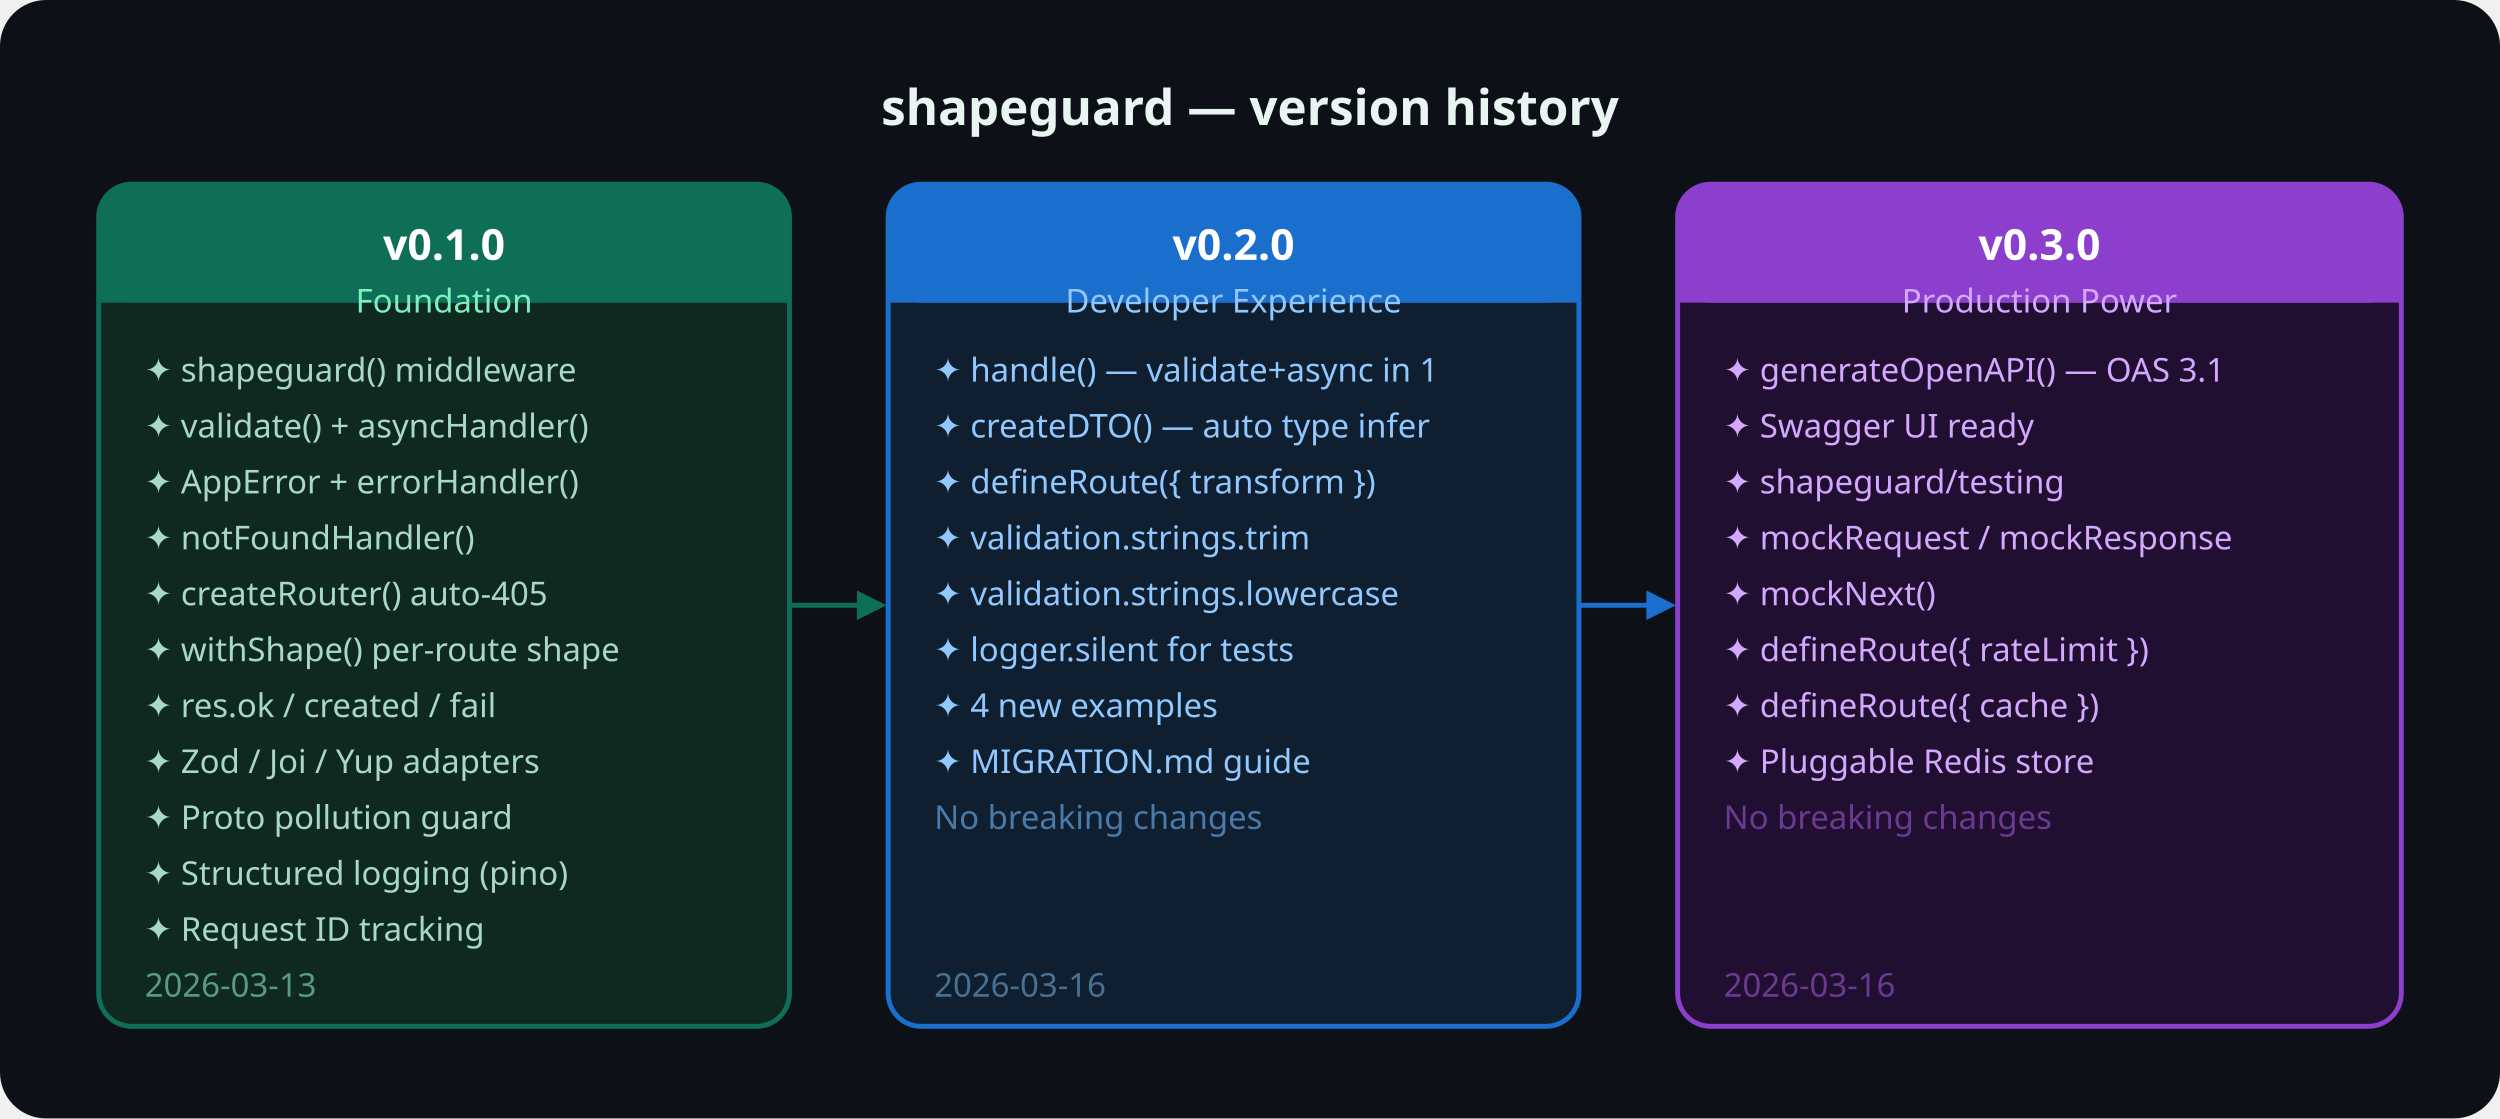
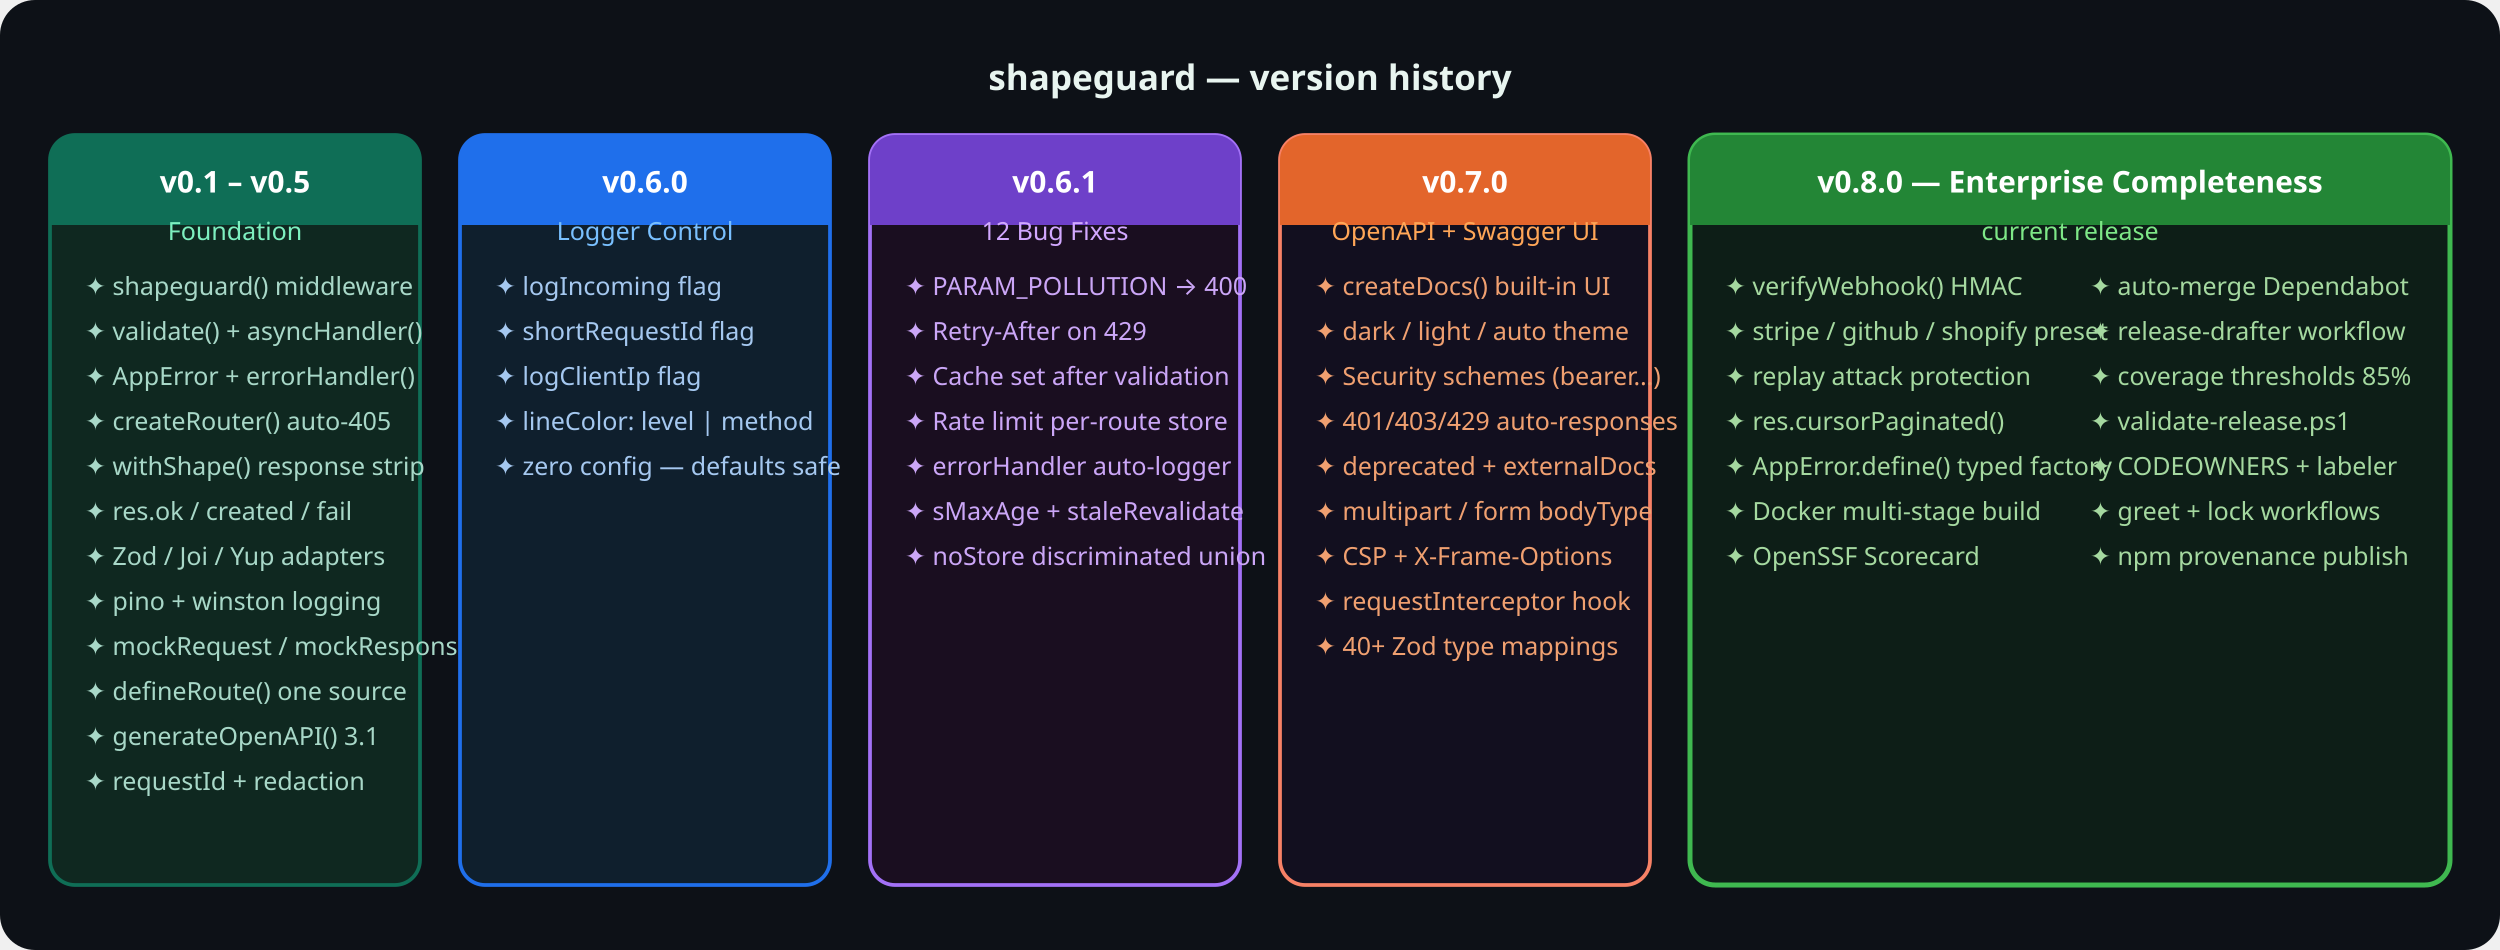
- <svg xmlns="http://www.w3.org/2000/svg" width="760" height="340" viewBox="0 0 760 340" font-family="'Segoe UI', system-ui, sans-serif">
-   <rect width="760" height="340" rx="14" fill="#0D1117" />
-   <text x="380" y="38" text-anchor="middle" font-size="15" font-weight="700" fill="#E8F5F0">shapeguard — version history</text>
-   <rect x="30" y="56" width="210" height="256" rx="10" fill="#0F2820" stroke="#0F6E56" stroke-width="1.5" />
-   <rect x="30" y="56" width="210" height="36" rx="10" fill="#0F6E56" />
-   <rect x="30" y="78" width="210" height="14" fill="#0F6E56" />
-   <text x="135" y="79" text-anchor="middle" font-size="13" font-weight="700" fill="#FFF">v0.1.0</text>
-   <text x="135" y="95" text-anchor="middle" font-size="10" fill="#7DF0C0">Foundation</text>
-   <text x="44" y="116" font-size="10" fill="#A8D8C8">✦ shapeguard() middleware</text>
-   <text x="44" y="133" font-size="10" fill="#A8D8C8">✦ validate() + asyncHandler()</text>
-   <text x="44" y="150" font-size="10" fill="#A8D8C8">✦ AppError + errorHandler()</text>
-   <text x="44" y="167" font-size="10" fill="#A8D8C8">✦ notFoundHandler()</text>
-   <text x="44" y="184" font-size="10" fill="#A8D8C8">✦ createRouter() auto-405</text>
-   <text x="44" y="201" font-size="10" fill="#A8D8C8">✦ withShape() per-route shape</text>
-   <text x="44" y="218" font-size="10" fill="#A8D8C8">✦ res.ok / created / fail</text>
-   <text x="44" y="235" font-size="10" fill="#A8D8C8">✦ Zod / Joi / Yup adapters</text>
-   <text x="44" y="252" font-size="10" fill="#A8D8C8">✦ Proto pollution guard</text>
-   <text x="44" y="269" font-size="10" fill="#A8D8C8">✦ Structured logging (pino)</text>
-   <text x="44" y="286" font-size="10" fill="#A8D8C8">✦ Request ID tracking</text>
-   <text x="44" y="303" font-size="10" fill="#5A9A80">2026-03-13</text>
-   <rect x="270" y="56" width="210" height="256" rx="10" fill="#0F1F30" stroke="#1A6ECC" stroke-width="1.5" />
-   <rect x="270" y="56" width="210" height="36" rx="10" fill="#1A6ECC" />
-   <rect x="270" y="78" width="210" height="14" fill="#1A6ECC" />
-   <text x="375" y="79" text-anchor="middle" font-size="13" font-weight="700" fill="#FFF">v0.2.0</text>
-   <text x="375" y="95" text-anchor="middle" font-size="10" fill="#90C8FF">Developer Experience</text>
-   <text x="284" y="116" font-size="10" fill="#90C8FF">✦ handle() — validate+async in 1</text>
-   <text x="284" y="133" font-size="10" fill="#90C8FF">✦ createDTO() — auto type infer</text>
-   <text x="284" y="150" font-size="10" fill="#90C8FF">✦ defineRoute({ transform })</text>
-   <text x="284" y="167" font-size="10" fill="#90C8FF">✦ validation.strings.trim</text>
-   <text x="284" y="184" font-size="10" fill="#90C8FF">✦ validation.strings.lowercase</text>
-   <text x="284" y="201" font-size="10" fill="#90C8FF">✦ logger.silent for tests</text>
-   <text x="284" y="218" font-size="10" fill="#90C8FF">✦ 4 new examples</text>
-   <text x="284" y="235" font-size="10" fill="#90C8FF">✦ MIGRATION.md guide</text>
-   <text x="284" y="252" font-size="10" fill="#4A7AA8">No breaking changes</text>
-   <text x="284" y="303" font-size="10" fill="#4A7090">2026-03-16</text>
-   <rect x="510" y="56" width="220" height="256" rx="10" fill="#200F30" stroke="#8B3FCC" stroke-width="1.5" />
-   <rect x="510" y="56" width="220" height="36" rx="10" fill="#8B3FCC" />
-   <rect x="510" y="78" width="220" height="14" fill="#8B3FCC" />
-   <text x="620" y="79" text-anchor="middle" font-size="13" font-weight="700" fill="#FFF">v0.3.0</text>
-   <text x="620" y="95" text-anchor="middle" font-size="10" fill="#D4A8FF">Production Power</text>
-   <text x="524" y="116" font-size="10" fill="#D4A8FF">✦ generateOpenAPI() — OAS 3.1</text>
-   <text x="524" y="133" font-size="10" fill="#D4A8FF">✦ Swagger UI ready</text>
-   <text x="524" y="150" font-size="10" fill="#D4A8FF">✦ shapeguard/testing</text>
-   <text x="524" y="167" font-size="10" fill="#D4A8FF">✦ mockRequest / mockResponse</text>
-   <text x="524" y="184" font-size="10" fill="#D4A8FF">✦ mockNext()</text>
-   <text x="524" y="201" font-size="10" fill="#D4A8FF">✦ defineRoute({ rateLimit })</text>
-   <text x="524" y="218" font-size="10" fill="#D4A8FF">✦ defineRoute({ cache })</text>
-   <text x="524" y="235" font-size="10" fill="#D4A8FF">✦ Pluggable Redis store</text>
-   <text x="524" y="252" font-size="10" fill="#6A3A90">No breaking changes</text>
-   <text x="524" y="303" font-size="10" fill="#6A3A90">2026-03-16</text>
-   <line x1="240" y1="184" x2="268" y2="184" stroke="#0F6E56" stroke-width="1.5" marker-end="url(#arr)" />
-   <line x1="480" y1="184" x2="508" y2="184" stroke="#1A6ECC" stroke-width="1.5" marker-end="url(#arr2)" />
-   <defs>
-     <marker id="arr" markerWidth="6" markerHeight="6" refX="5" refY="3" orient="auto">
-       <path d="M0,0 L0,6 L6,3 z" fill="#0F6E56" />
-     </marker>
-     <marker id="arr2" markerWidth="6" markerHeight="6" refX="5" refY="3" orient="auto">
-       <path d="M0,0 L0,6 L6,3 z" fill="#1A6ECC" />
-     </marker>
-   </defs>
+ <svg xmlns="http://www.w3.org/2000/svg" width="1000" height="380" viewBox="0 0 1000 380" font-family="'Segoe UI', system-ui, -apple-system, sans-serif">
+   <rect width="1000" height="380" rx="14" fill="#0D1117" />
+   <text x="500" y="36" text-anchor="middle" font-size="14" font-weight="700" fill="#E8F5F0">shapeguard — version history</text>
+   <rect x="20" y="54" width="148" height="300" rx="10" fill="#0F2820" stroke="#0F6E56" stroke-width="1.5" />
+   <rect x="20" y="54" width="148" height="36" rx="10" fill="#0F6E56" />
+   <rect x="20" y="76" width="148" height="14" fill="#0F6E56" />
+   <text x="94" y="77" text-anchor="middle" font-size="12" font-weight="700" fill="#FFF">v0.1 – v0.5</text>
+   <text x="94" y="96" text-anchor="middle" font-size="10" fill="#7DF0C0">Foundation</text>
+   <text x="34" y="118" font-size="10" fill="#A8D8C8">✦ shapeguard() middleware</text>
+   <text x="34" y="136" font-size="10" fill="#A8D8C8">✦ validate() + asyncHandler()</text>
+   <text x="34" y="154" font-size="10" fill="#A8D8C8">✦ AppError + errorHandler()</text>
+   <text x="34" y="172" font-size="10" fill="#A8D8C8">✦ createRouter() auto-405</text>
+   <text x="34" y="190" font-size="10" fill="#A8D8C8">✦ withShape() response strip</text>
+   <text x="34" y="208" font-size="10" fill="#A8D8C8">✦ res.ok / created / fail</text>
+   <text x="34" y="226" font-size="10" fill="#A8D8C8">✦ Zod / Joi / Yup adapters</text>
+   <text x="34" y="244" font-size="10" fill="#A8D8C8">✦ pino + winston logging</text>
+   <text x="34" y="262" font-size="10" fill="#A8D8C8">✦ mockRequest / mockResponse</text>
+   <text x="34" y="280" font-size="10" fill="#A8D8C8">✦ defineRoute() one source</text>
+   <text x="34" y="298" font-size="10" fill="#A8D8C8">✦ generateOpenAPI() 3.1</text>
+   <text x="34" y="316" font-size="10" fill="#A8D8C8">✦ requestId + redaction</text>
+   <rect x="184" y="54" width="148" height="300" rx="10" fill="#0F1F2D" stroke="#1F6FEB" stroke-width="1.5" />
+   <rect x="184" y="54" width="148" height="36" rx="10" fill="#1F6FEB" />
+   <rect x="184" y="76" width="148" height="14" fill="#1F6FEB" />
+   <text x="258" y="77" text-anchor="middle" font-size="12" font-weight="700" fill="#FFF">v0.6.0</text>
+   <text x="258" y="96" text-anchor="middle" font-size="10" fill="#79C0FF">Logger Control</text>
+   <text x="198" y="118" font-size="10" fill="#A5C8F0">✦ logIncoming flag</text>
+   <text x="198" y="136" font-size="10" fill="#A5C8F0">✦ shortRequestId flag</text>
+   <text x="198" y="154" font-size="10" fill="#A5C8F0">✦ logClientIp flag</text>
+   <text x="198" y="172" font-size="10" fill="#A5C8F0">✦ lineColor: level | method</text>
+   <text x="198" y="190" font-size="10" fill="#A5C8F0">✦ zero config — defaults safe</text>
+   <rect x="348" y="54" width="148" height="300" rx="10" fill="#1A0E20" stroke="#A371F7" stroke-width="1.5" />
+   <rect x="348" y="54" width="148" height="36" rx="10" fill="#6E40C9" />
+   <rect x="348" y="76" width="148" height="14" fill="#6E40C9" />
+   <text x="422" y="77" text-anchor="middle" font-size="12" font-weight="700" fill="#FFF">v0.6.1</text>
+   <text x="422" y="96" text-anchor="middle" font-size="10" fill="#D2A8FF">12 Bug Fixes</text>
+   <text x="362" y="118" font-size="10" fill="#CBA6F7">✦ PARAM_POLLUTION → 400</text>
+   <text x="362" y="136" font-size="10" fill="#CBA6F7">✦ Retry-After on 429</text>
+   <text x="362" y="154" font-size="10" fill="#CBA6F7">✦ Cache set after validation</text>
+   <text x="362" y="172" font-size="10" fill="#CBA6F7">✦ Rate limit per-route store</text>
+   <text x="362" y="190" font-size="10" fill="#CBA6F7">✦ errorHandler auto-logger</text>
+   <text x="362" y="208" font-size="10" fill="#CBA6F7">✦ sMaxAge + staleRevalidate</text>
+   <text x="362" y="226" font-size="10" fill="#CBA6F7">✦ noStore discriminated union</text>
+   <rect x="512" y="54" width="148" height="300" rx="10" fill="#120F1F" stroke="#F78166" stroke-width="1.5" />
+   <rect x="512" y="54" width="148" height="36" rx="10" fill="#E3652B" />
+   <rect x="512" y="76" width="148" height="14" fill="#E3652B" />
+   <text x="586" y="77" text-anchor="middle" font-size="12" font-weight="700" fill="#FFF">v0.7.0</text>
+   <text x="586" y="96" text-anchor="middle" font-size="10" fill="#FFA657">OpenAPI + Swagger UI</text>
+   <text x="526" y="118" font-size="10" fill="#F0A070">✦ createDocs() built-in UI</text>
+   <text x="526" y="136" font-size="10" fill="#F0A070">✦ dark / light / auto theme</text>
+   <text x="526" y="154" font-size="10" fill="#F0A070">✦ Security schemes (bearer…)</text>
+   <text x="526" y="172" font-size="10" fill="#F0A070">✦ 401/403/429 auto-responses</text>
+   <text x="526" y="190" font-size="10" fill="#F0A070">✦ deprecated + externalDocs</text>
+   <text x="526" y="208" font-size="10" fill="#F0A070">✦ multipart / form bodyType</text>
+   <text x="526" y="226" font-size="10" fill="#F0A070">✦ CSP + X-Frame-Options</text>
+   <text x="526" y="244" font-size="10" fill="#F0A070">✦ requestInterceptor hook</text>
+   <text x="526" y="262" font-size="10" fill="#F0A070">✦ 40+ Zod type mappings</text>
+   <rect x="676" y="54" width="304" height="300" rx="10" fill="#0D1E17" stroke="#3FB950" stroke-width="2" />
+   <rect x="676" y="54" width="304" height="36" rx="10" fill="#238636" />
+   <rect x="676" y="76" width="304" height="14" fill="#238636" />
+   <text x="828" y="77" text-anchor="middle" font-size="12" font-weight="700" fill="#FFF">v0.8.0 — Enterprise Completeness</text>
+   <text x="828" y="96" text-anchor="middle" font-size="10" fill="#7EE787">current release</text>
+   <text x="690" y="118" font-size="10" fill="#A5D9A0">✦ verifyWebhook() HMAC</text>
+   <text x="690" y="136" font-size="10" fill="#A5D9A0">✦ stripe / github / shopify preset</text>
+   <text x="690" y="154" font-size="10" fill="#A5D9A0">✦ replay attack protection</text>
+   <text x="690" y="172" font-size="10" fill="#A5D9A0">✦ res.cursorPaginated()</text>
+   <text x="690" y="190" font-size="10" fill="#A5D9A0">✦ AppError.define() typed factory</text>
+   <text x="690" y="208" font-size="10" fill="#A5D9A0">✦ Docker multi-stage build</text>
+   <text x="690" y="226" font-size="10" fill="#A5D9A0">✦ OpenSSF Scorecard</text>
+   <text x="836" y="118" font-size="10" fill="#A5D9A0">✦ auto-merge Dependabot</text>
+   <text x="836" y="136" font-size="10" fill="#A5D9A0">✦ release-drafter workflow</text>
+   <text x="836" y="154" font-size="10" fill="#A5D9A0">✦ coverage thresholds 85%</text>
+   <text x="836" y="172" font-size="10" fill="#A5D9A0">✦ validate-release.ps1</text>
+   <text x="836" y="190" font-size="10" fill="#A5D9A0">✦ CODEOWNERS + labeler</text>
+   <text x="836" y="208" font-size="10" fill="#A5D9A0">✦ greet + lock workflows</text>
+   <text x="836" y="226" font-size="10" fill="#A5D9A0">✦ npm provenance publish</text>
</svg>
